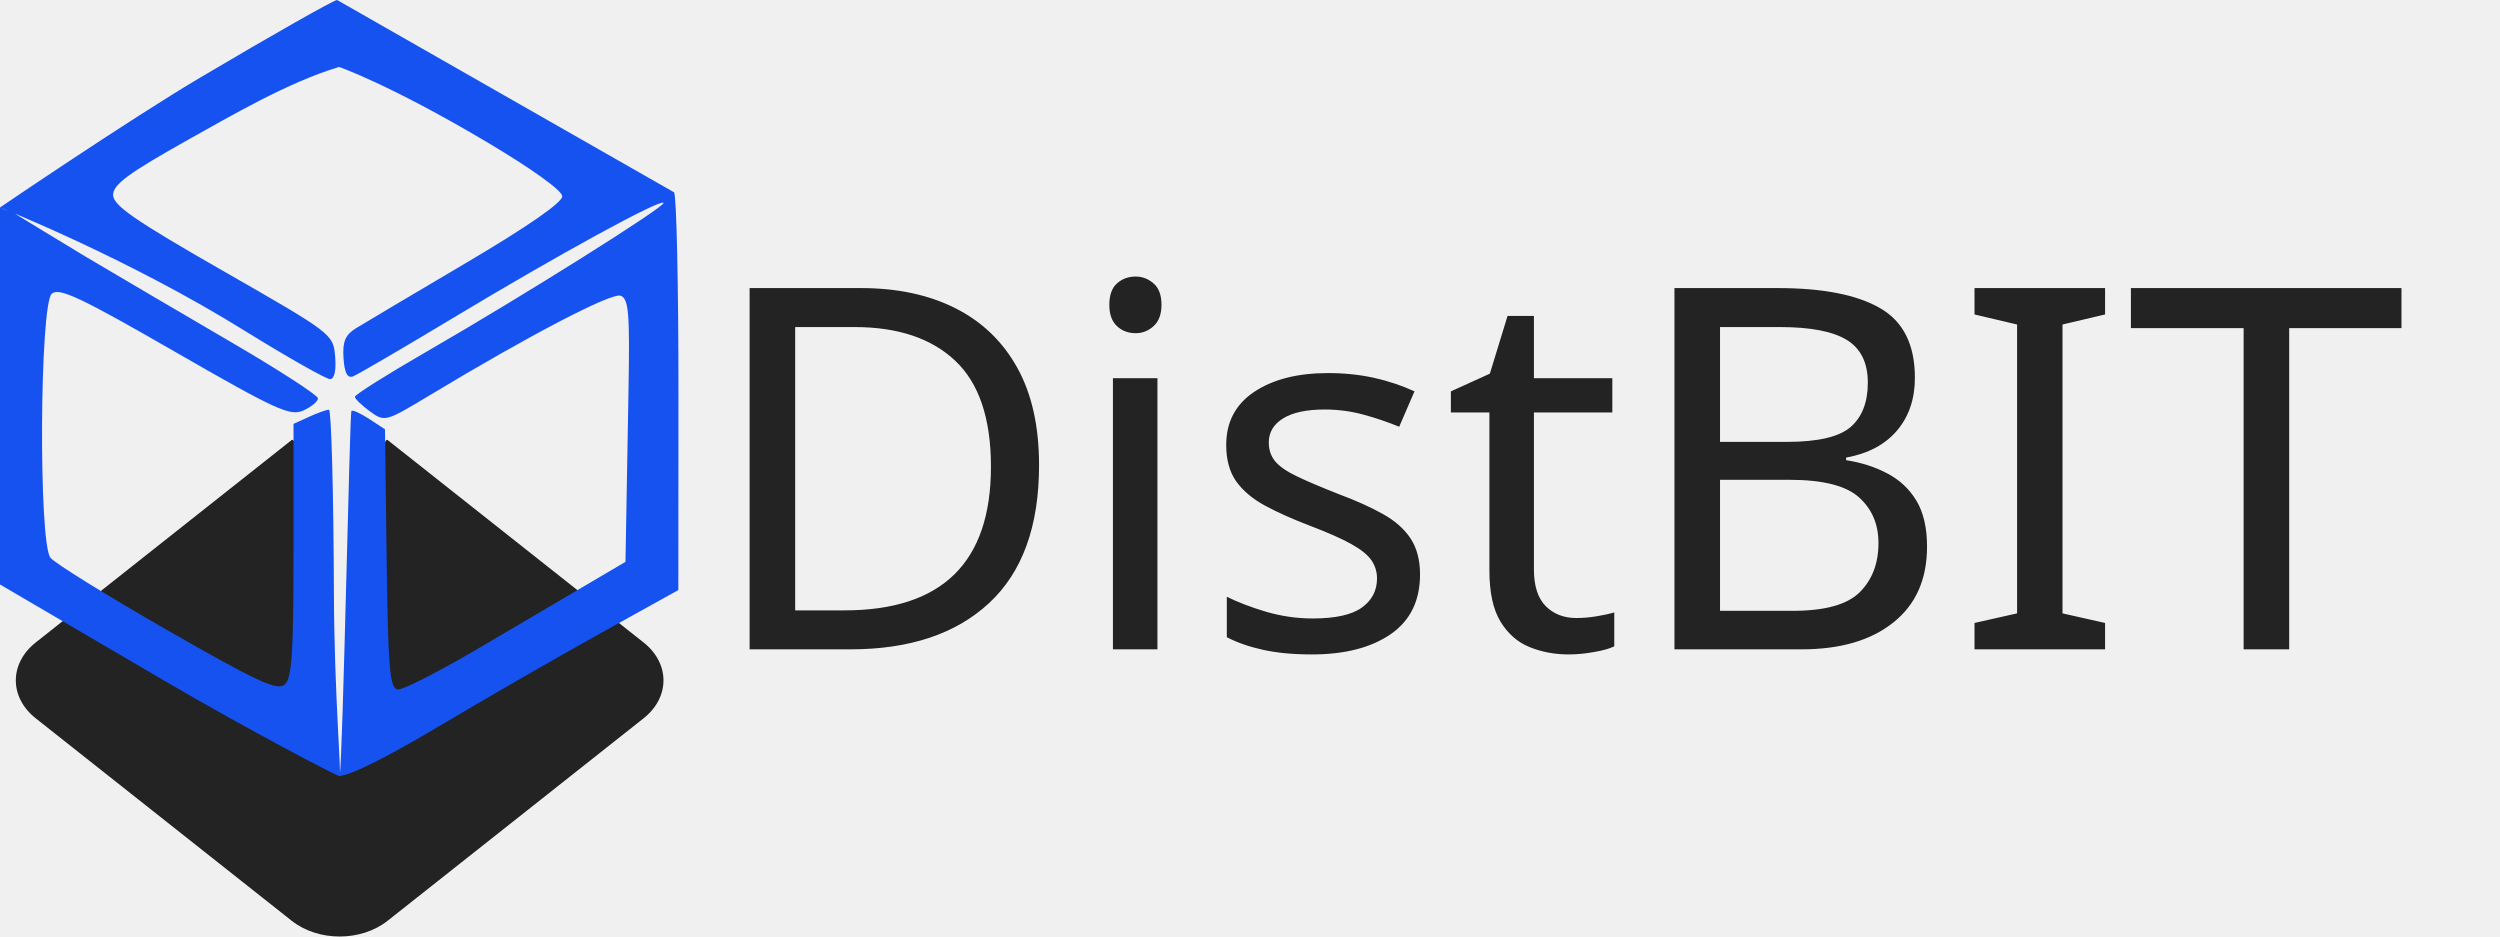
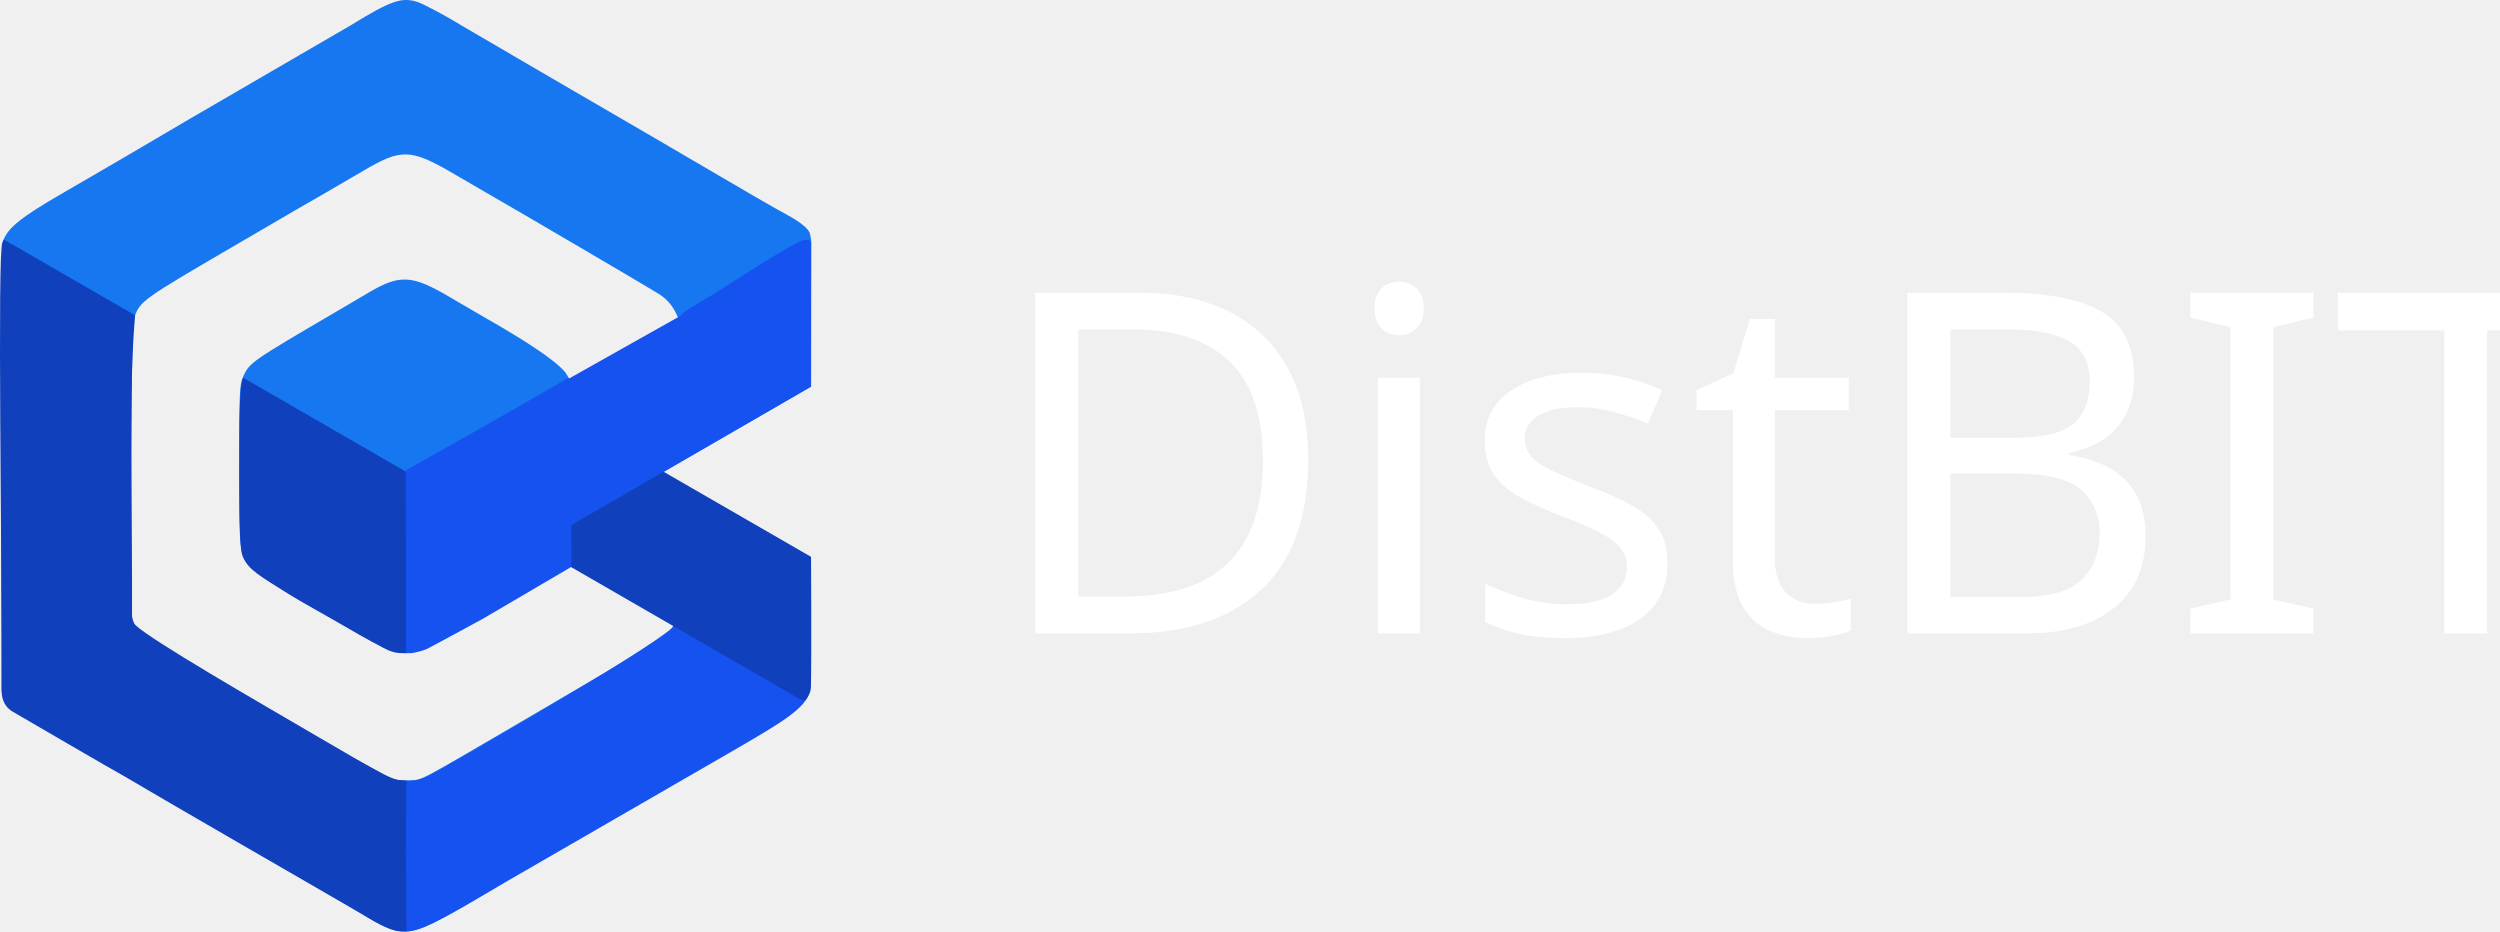
- <svg xmlns="http://www.w3.org/2000/svg" width="44.143mm" height="16.536mm" viewBox="0 0 35.315 13.229" version="1.1" id="svg8">
-   <defs id="defs2" />
-   <g id="layer1" transform="translate(280.0889,-183.0799)">
-     <g id="g890" transform="matrix(0.1355195,0,0,0.1355195,-242.1314,169.7054)" style="stroke-width:7.379">
-       <g transform="translate(0,-309.0609)" id="g864" style="stroke-width:7.379">
-         <path transform="matrix(0.7843267,-0.620348,0.7843267,0.620348,0,0)" style="opacity:1;fill:#232323;fill-opacity:1;stroke:none;stroke-width:89.062;stroke-linecap:round;stroke-linejoin:round;stroke-miterlimit:4;stroke-dasharray:none;stroke-dashoffset:0;stroke-opacity:1" d="m -558.799,206.444 h 34.01 c 1.811,0 -26.156,30.175 -24.997,31.38 1.101,1.145 31.374,-26.724 31.374,-25.003 v 34.01 c 0,3.533 -2.844,6.377 -6.377,6.377 h -34.01 c -3.533,0 -6.377,-2.844 -6.377,-6.377 v -34.01 c 0,-3.533 2.844,-6.377 6.377,-6.377 z" id="rect854" />
-         <path id="path830" d="m -263.039,478.66 -17.05,-9.984 v -19.649 -19.648 0 c 0.437,0.233 1.331,0.506 1.331,0.506 0,0 6.106,3.736 7.593,4.618 3.33,1.976 10.142,5.978 15.138,8.893 4.995,2.915 9.083,5.559 9.083,5.876 0,0.316 -0.688,0.888 -1.529,1.271 -1.36,0.62 -2.837,-0.057 -13.397,-6.137 -9.784,-5.633 -12.034,-6.696 -12.812,-6.05 -1.271,1.055 -1.404,25.928 -0.147,27.534 0.438,0.56 5.895,3.942 12.126,7.516 9.313,5.342 11.497,6.36 12.27,5.719 0.773,-0.642 0.94,-3.125 0.94,-13.985 v -13.205 l 1.623,-0.74 c 0.893,-0.407 1.825,-0.739 2.071,-0.738 0.246,10e-4 0.479,8.606 0.516,19.121 0.037,10.516 0.811,19.107 0.598,19.092 -0.213,-0.015 -8.976,-4.521 -18.354,-10.012 z m 18.354,10.012 c 0.334,-1.838 1.048,-37.911 1.225,-38.088 0.126,-0.126 0.965,0.254 1.865,0.843 l 1.636,1.072 0.172,13.471 c 0.145,11.377 0.32,13.499 1.128,13.65 0.526,0.099 4.696,-2.049 9.268,-4.772 l 14.5,-8.533 0.31,-17.625 c 0.15,-8.298 0.031,-9.789 -0.809,-10.111 -0.94,-0.361 -9.465,4.082 -19.94,10.393 -4.571,2.754 -4.66,2.778 -6.194,1.662 -0.856,-0.623 -1.565,-1.306 -1.576,-1.519 -0.011,-0.213 3.35,-2.33 7.469,-4.705 10.053,-5.796 25.019,-15.197 24.701,-15.515 -0.386,-0.386 -10.904,5.366 -21.811,11.927 -5.334,3.209 -10.079,5.981 -10.545,6.159 -0.589,0.226 -0.892,-0.351 -0.996,-1.897 -0.116,-1.72 0.178,-2.425 1.303,-3.12 0.799,-0.494 5.97,-3.563 11.491,-6.821 6.415,-3.785 10.027,-6.289 10.006,-6.937 -0.019,-0.606 -3.255,-2.921 -8.034,-5.749 -10.082,-5.967 -15.229,-7.725 -15.229,-7.725 -5.278,1.57 -11.347,5.139 -15.685,7.557 -6.242,3.499 -7.868,4.691 -7.868,5.774 0,1.101 2.218,2.635 11.473,7.933 11.389,6.521 11.474,6.586 11.671,8.921 0.123,1.465 -0.079,2.352 -0.536,2.352 -0.404,0 -4.365,-2.243 -8.802,-4.984 -12.228,-7.616 -25.596,-12.907 -25.596,-12.907 0,0 13.448,-9.146 20.927,-13.575 7.478,-4.428 13.872,-8.052 14.209,-8.052 l 35.126,20.047 c 0.258,0.367 0.463,9.846 0.456,21.064 l -0.012,20.396 -8.046,4.462 c -4.425,2.454 -12.021,6.828 -16.88,9.72 -9.121,5.429 -10.353,5.181 -10.353,5.181 z" style="fill:#1652f0;fill-opacity:1;stroke-width:7.379" />
+ <svg xmlns="http://www.w3.org/2000/svg" width="44.979mm" height="16.759mm" viewBox="0 0 44.979 16.759" version="1.1" id="svg1173">
+   <defs id="defs1167" />
+   <g id="layer1" transform="translate(292.0448,-154.2115)">
+     <g transform="matrix(0.1435597,0,0,0.1435597,-307.8445,141.2725)" id="g1825" style="stroke-width:6.966">
+       <g transform="translate(259.7985,-9.519847)" id="g1165" style="stroke-width:6.966">
+         <path id="path843-1" d="m -100.288,216.241 c -0.562,-0.118 -1.693,-0.616 -2.514,-1.106 -1.716,-1.026 -7.438,-4.383 -13.001,-7.63 l -3.836,-2.239 -0.07,-9.435 c -0.038,-5.189 -0.018,-9.435 0.044,-9.435 0.11,0 1.98,1.084 9.815,5.688 8.991,5.284 9.431,5.491 11.379,5.372 1.738,-0.106 0.724,0.425 14.021,-7.343 9.809,-5.73 11.58,-6.767 14.878,-8.712 3.255,-1.92 4.136,-2.741 4.857,-4.531 0.274,-0.68 -6.155,-9.663 -6.152,-18.495 0.004,-9.129 6.431,-18.116 6.148,-18.811 -0.595,-1.462 -1.313,-2.356 -2.496,-3.106 -1.071,-0.679 -18.652,-10.993 -20.601,-12.085 -0.541,-0.303 -2.667,-1.541 -4.725,-2.749 -5.77,-3.39 -6.83,-3.433 -11.825,-0.479 -1.561,0.923 -3.732,2.188 -4.823,2.811 -2.238,1.277 -2.727,1.561 -10.451,6.069 -12.58,7.342 -12.559,7.327 -13.309,9.558 -0.239,0.711 -0.317,7.917 -0.317,29.155 0,15.515 -0.094,28.268 -0.209,28.339 -0.115,0.071 -0.8,-0.238 -1.521,-0.688 -0.722,-0.449 -1.669,-1.022 -2.106,-1.272 -0.437,-0.251 -2.223,-1.286 -3.969,-2.302 -7.004,-4.072 -6.703,-3.859 -7.773,-5.494 l -0.693,-1.058 -0.071,-27.603 c -0.047,-18.452 0.02,-27.941 0.203,-28.622 0.458,-1.702 2.138,-3.082 7.547,-6.201 2.761,-1.592 5.854,-3.387 6.873,-3.99 5.216,-3.086 12.257,-7.199 20.108,-11.746 4.802,-2.781 8.91,-5.167 9.128,-5.302 5.057,-3.119 6.422,-3.578 8.467,-2.85 0.778,0.277 3.877,1.942 5.292,2.843 0.346,0.22 18.075,10.551 24.739,14.415 1.31,0.759 4.882,2.848 7.938,4.642 3.056,1.794 6.18,3.605 6.943,4.024 1.604,0.883 3.556,1.854 4.113,2.958 0.03,0.06 0.197,0.88 0.196,1.285 l -0.035,17.985 -19.051,11.034 18.946,27.127 -0.837,1.205 c -0.809,1.164 -1.695,1.879 -3.926,3.164 -0.582,0.335 -3.201,1.859 -5.821,3.385 -2.619,1.527 -5.953,3.456 -7.408,4.287 -5.507,3.146 -6.64,3.804 -7.541,4.374 -0.509,0.323 -4.677,2.764 -9.26,5.426 -4.584,2.661 -9.168,5.337 -10.186,5.946 -3.633,2.171 -5.076,2.616 -7.107,2.19 z m -0.169,-34.981 c -1.035,-0.27 -3.243,-1.472 -9.26,-5.038 -0.8,-0.474 -2.884,-1.702 -4.63,-2.727 -1.746,-1.026 -3.496,-2.203 -3.889,-2.617 -1.509,-1.591 -1.536,-1.813 -1.53,-12.848 0.005,-9.294 0.046,-10.216 0.496,-11.187 0.817,-1.764 1.002,-1.893 11.669,-8.134 1.237,-0.724 3.046,-1.789 4.02,-2.367 3.935,-2.335 5.46,-2.255 10.204,0.54 1.708,1.006 3.523,2.066 4.032,2.354 8.032,4.55 9.864,6.344 10.511,7.152 l 0.405,0.69 0.3,10.295 c 0,4.736 0,7.794 -0.036,9.865 -0.032,1.863 -0.806,2.91 -1.667,3.727 -0.587,0.557 -1.584,1.311 -2.216,1.675 -2.31,1.33 -10.273,5.974 -11.48,6.694 -3.286,1.962 -4.985,2.434 -6.93,1.926 z" style="fill:#1677f0;fill-opacity:1;stroke-width:6.966" />
+         <path id="path841-1" d="m -100.435,197.331 c 1.626,0.165 2.789,0.443 4.582,-0.536 2.268,-1.239 26.935,-15.372 30.369,-18.477 0,0 0.812,-1.228 0.818,-1.791 0.056,-5.914 -6.653,-17.936 -6.653,-17.936 l 6.709,-17.671 c 0,-1.933 -0.411,-1.633 3.621,-4.023 0.63,-0.255 4.638,-3.009 7.887,-4.942 2.965,-1.764 4.575,-2.864 4.996,-1.927 0,0.794 -18.852,28.66 -18.852,28.66 l 18.842,10.797 c 0,0 -0.005,15.203 -0.086,16.78 -0.589,2.157 -3.536,3.904 -9.24,7.219 0,0 -16.804,9.702 -28.564,16.495 -4.89,2.82 -10.335,6.364 -12.802,6.411 -18.259,-14.737 -1.626,-19.059 -1.626,-19.059 z" style="fill:#1652f0;fill-opacity:1;stroke-width:6.966" />
+         <path id="path839-3" d="m -104.582,214.081 c -4.62,-2.652 -25.046,-14.447 -29.798,-17.273 0.078,-6.307 -0.687,-13.046 -0.615,-19.353 l 1.751,-0.872 c 0,0 0.121,1.071 0.482,1.413 2.017,1.912 15.155,9.493 22.931,14.032 2.022,1.185 4.034,2.355 4.471,2.6 3.342,1.874 4.635,2.65 5.641,2.807 l 0.912,0.06 c -0.103,6.298 -0.048,12.595 -3e-5,18.894 l -0.713,-0.008 c -1.598,-0.111 -3.887,-1.604 -5.06,-2.3 z m -44.955,-27.817 c 0.077,-16.12 -0.567,-55.263 0.104,-56.208 0,0 0.033,-0.172 0.181,-0.38 l 1.158,0.668 c 0,0 1.707,0.966 2.434,1.405 l 7.8,4.503 c 0,0 2.938,1.705 3.526,2.036 0.797,0.448 1.526,0.881 1.526,0.881 -1.415,16.092 0.847,43.146 -1.572,57.638 -0.523,-0.242 -13.137,-7.598 -13.827,-8.001 -0.88,-0.514 -1.335,-1.49 -1.33,-2.543 z" style="fill:#1140bc;fill-opacity:1;stroke-width:6.966" />
+         <path id="path839-7-9" d="m -96.276,180.995 c 0.437,-0.195 7.127,-3.842 7.127,-3.842 0,0 6.658,-3.893 10.973,-6.44 0,0 0,-3.509 0.02,-5.244 0.018,-1.51 0.157,-2.762 0.168,-5.676 0.032,-8.757 -0.07,-11.944 -0.501,-12.793 -4.678,2.701 -11.721,6.767 -11.721,6.767 0,0 -7.46,4.306 -7.472,4.314 l -1.186,0.685 -0.011,11.897 v 10.849 l 0.728,-0.01 c 0.526,-0.07 1.421,-0.309 1.876,-0.506 z" style="fill:#1652f0;fill-opacity:1;stroke-width:6.966" />
+         <path id="path839-7-9-0" d="m -101.106,181.137 c -0.437,-0.195 -3.042,-1.58 -5.443,-3 -2.485,-1.437 -5.653,-3.178 -6.931,-3.983 -3.75,-2.362 -5.137,-3.084 -5.855,-4.802 -0.324,-0.775 -0.391,-3.392 -0.414,-9.559 -0.032,-8.757 0.07,-11.944 0.501,-12.793 4.678,2.701 11.721,6.767 11.721,6.767 0,0 7.46,4.306 7.472,4.314 l 1.186,0.685 0.011,11.897 v 10.849 l -0.728,-0.01 c -0.4,-0.006 -1.085,-0.17 -1.521,-0.365 z" style="fill:#1140bc;fill-opacity:1;stroke-width:6.966" />
+         <path style="fill:#1140bc;fill-opacity:1;stroke:none;stroke-width:1.843px;stroke-linecap:butt;stroke-linejoin:miter;stroke-opacity:1" d="m -50.168,186.883 -28.008,-16.17 v -18.639 l 30.079,17.366 c 0,0 0.071,12.569 -0.015,16.314 -0.014,0.598 -0.481,1.416 -0.677,1.565 -0.383,0.292 -1.379,-0.435 -1.379,-0.435 z" id="path1043" />
+         <path style="fill:#1652f0;fill-opacity:1;stroke:none;stroke-width:1.843px;stroke-linecap:butt;stroke-linejoin:miter;stroke-opacity:1" d="m -99.023,158.676 50.916,-28.649 0.01,18.076 -34.619,19.987 z" id="path1039" />
      </g>
-       <text id="text858" y="166.375" x="-207.063" style="font-style:normal;font-variant:normal;font-weight:normal;font-stretch:normal;font-size:52.736px;line-height:1.25;font-family:'Arial Rounded MT Bold';-inkscape-font-specification:'Arial Rounded MT Bold, Normal';font-variant-ligatures:normal;font-variant-caps:normal;font-variant-numeric:normal;font-feature-settings:normal;text-align:start;letter-spacing:0px;word-spacing:0px;writing-mode:lr-tb;text-anchor:start;fill:#232323;fill-opacity:1;stroke:none;stroke-width:1.952" xml:space="preserve">
-         <tspan style="font-style:normal;font-variant:normal;font-weight:normal;font-stretch:normal;font-size:52.736px;font-family:'Arial Rounded MT Bold';-inkscape-font-specification:'Arial Rounded MT Bold, Normal';font-variant-ligatures:normal;font-variant-caps:normal;font-variant-numeric:normal;font-feature-settings:normal;text-align:start;writing-mode:lr-tb;text-anchor:start;fill:#232323;fill-opacity:1;stroke-width:1.952" y="166.375" x="-207.063" id="tspan856">DistBIT</tspan>
+       <text id="text1129-3" y="169.506" x="234.008" style="font-style:normal;font-variant:normal;font-weight:300;font-stretch:normal;font-size:59.792px;line-height:1.25;font-family:Bahnschrift;-inkscape-font-specification:'Bahnschrift, Light';font-variant-ligatures:normal;font-variant-caps:normal;font-variant-numeric:normal;font-feature-settings:normal;text-align:start;letter-spacing:0px;word-spacing:0px;writing-mode:lr-tb;text-anchor:start;fill:#ffffff;fill-opacity:1;stroke:none;stroke-width:1.843" xml:space="preserve">
+         <tspan style="font-style:normal;font-variant:normal;font-weight:300;font-stretch:normal;font-size:59.792px;font-family:Bahnschrift;-inkscape-font-specification:'Bahnschrift, Light';font-variant-ligatures:normal;font-variant-caps:normal;font-variant-numeric:normal;font-feature-settings:normal;text-align:start;writing-mode:lr-tb;text-anchor:start;fill:#ffffff;stroke-width:1.843" y="169.506" x="234.008" id="tspan1127-0">DistBIT</tspan>
      </text>
    </g>
  </g>
</svg>
